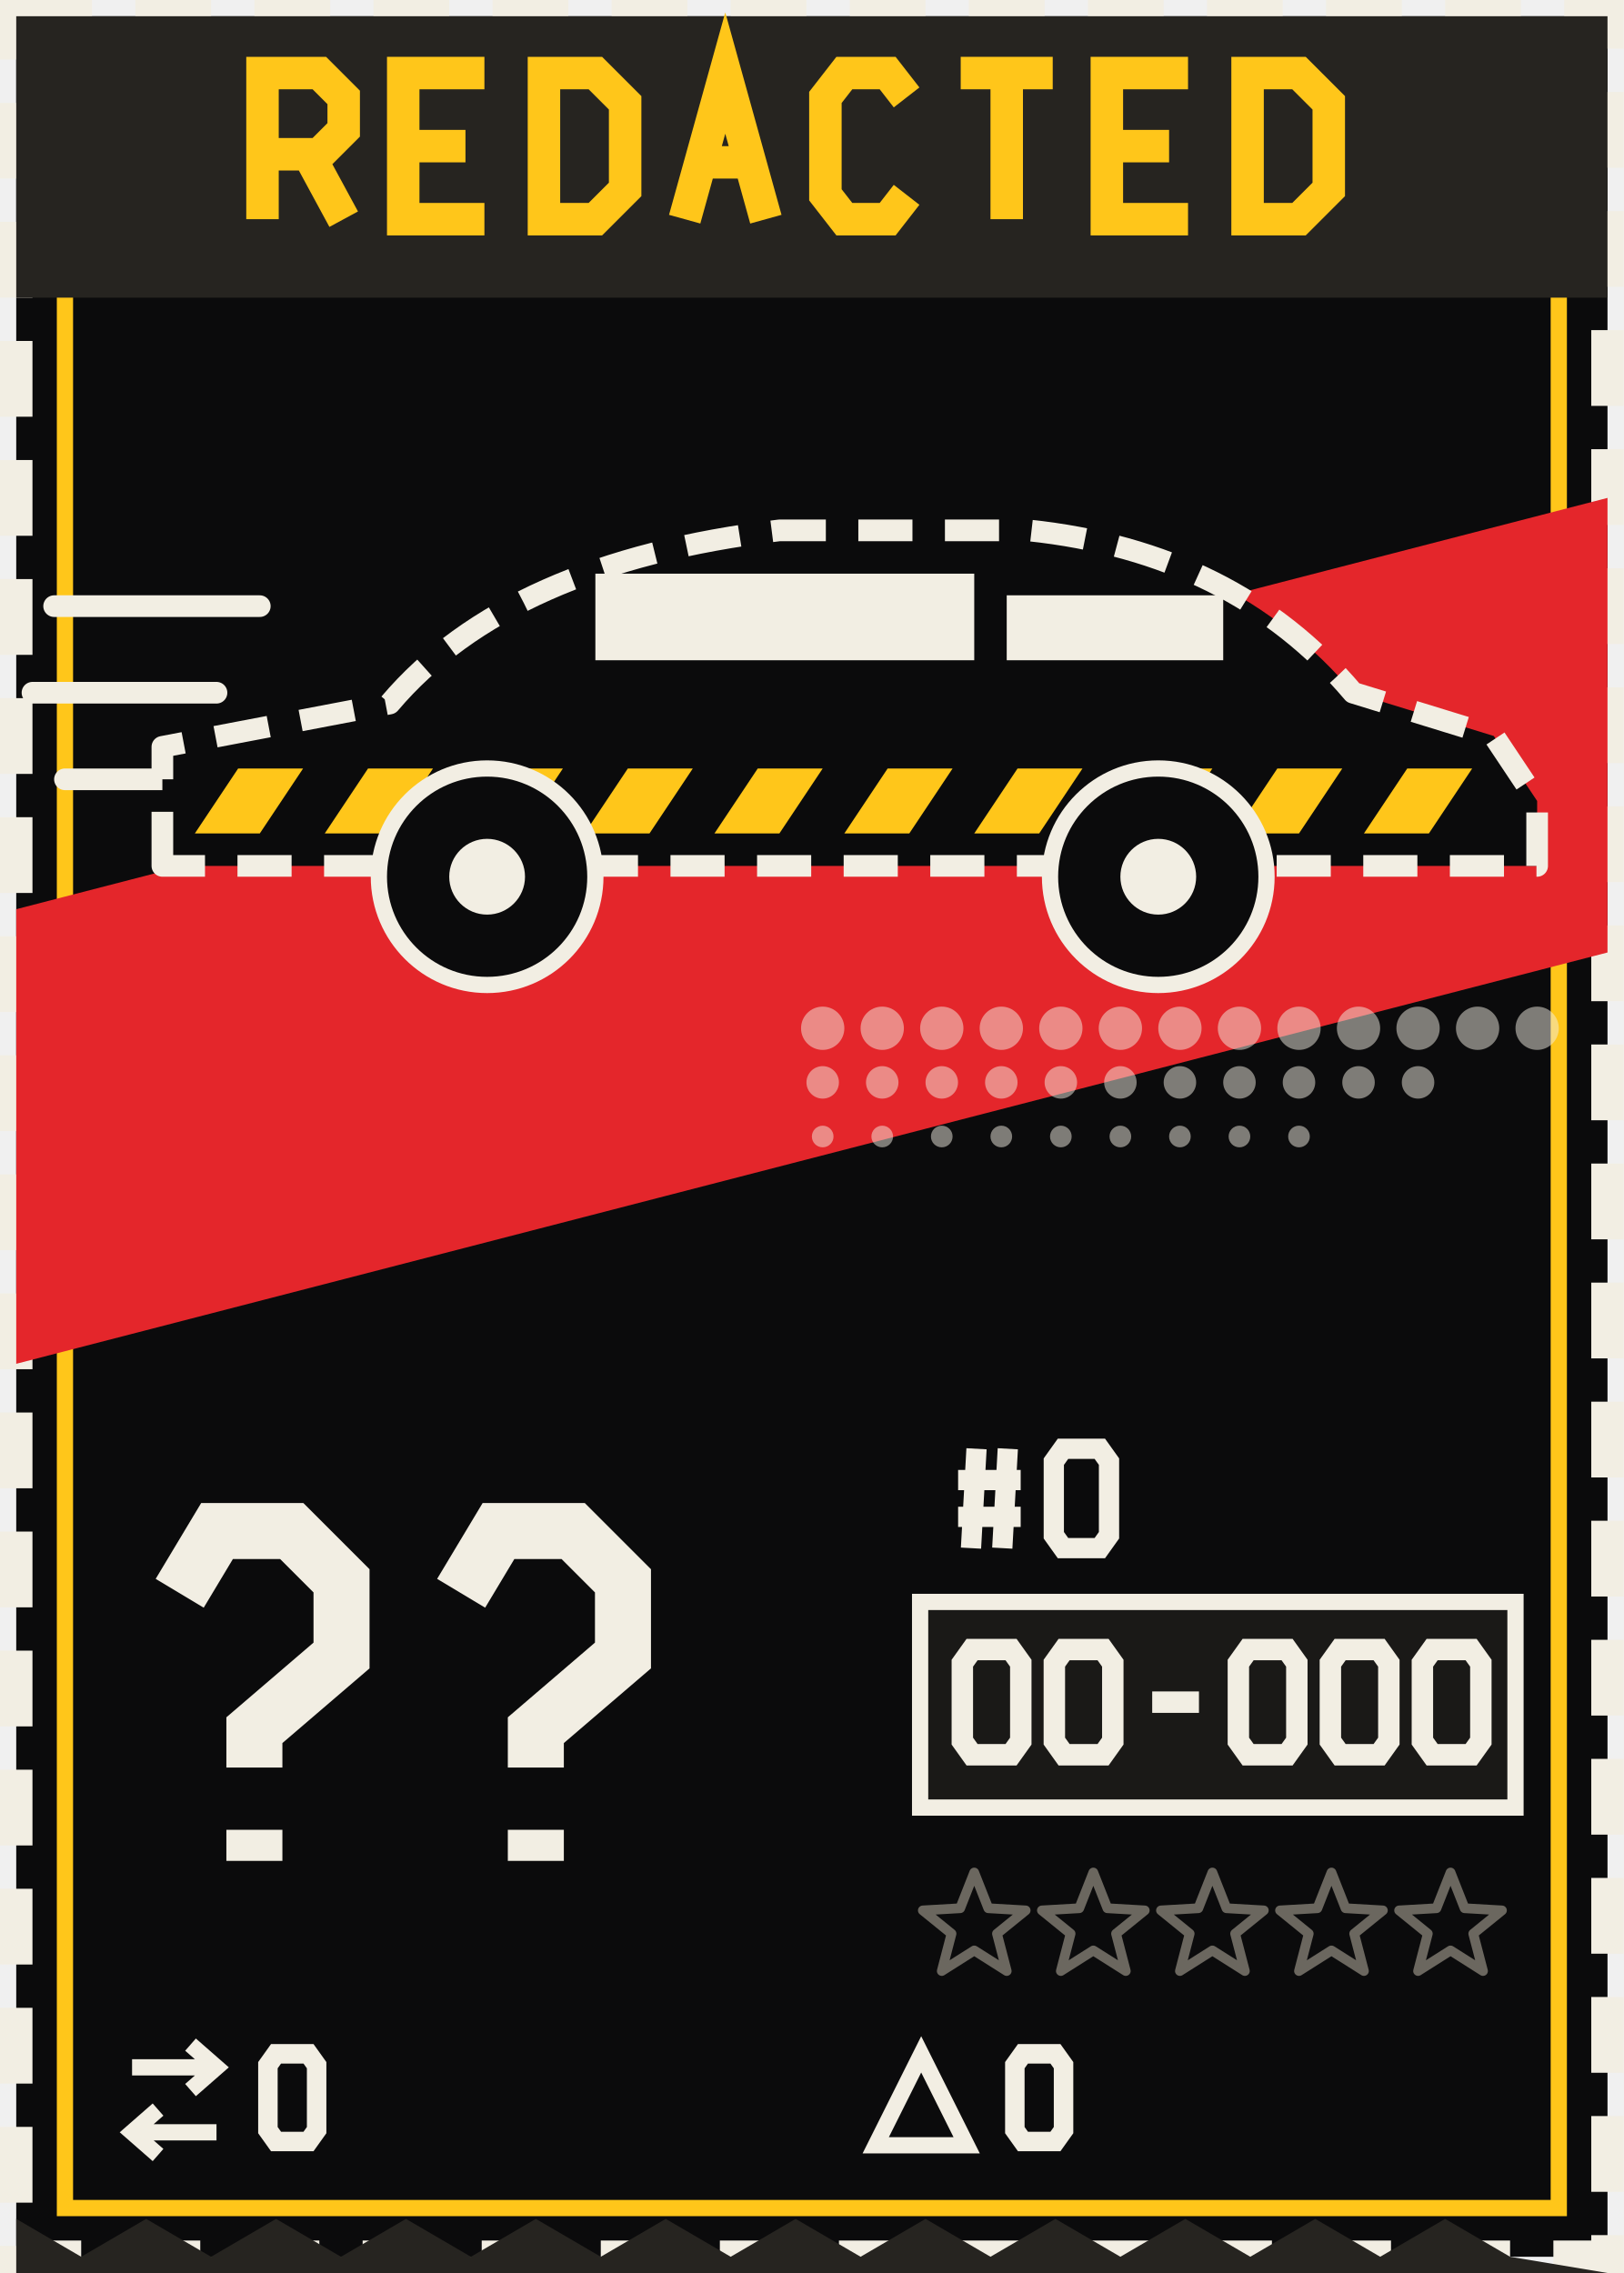
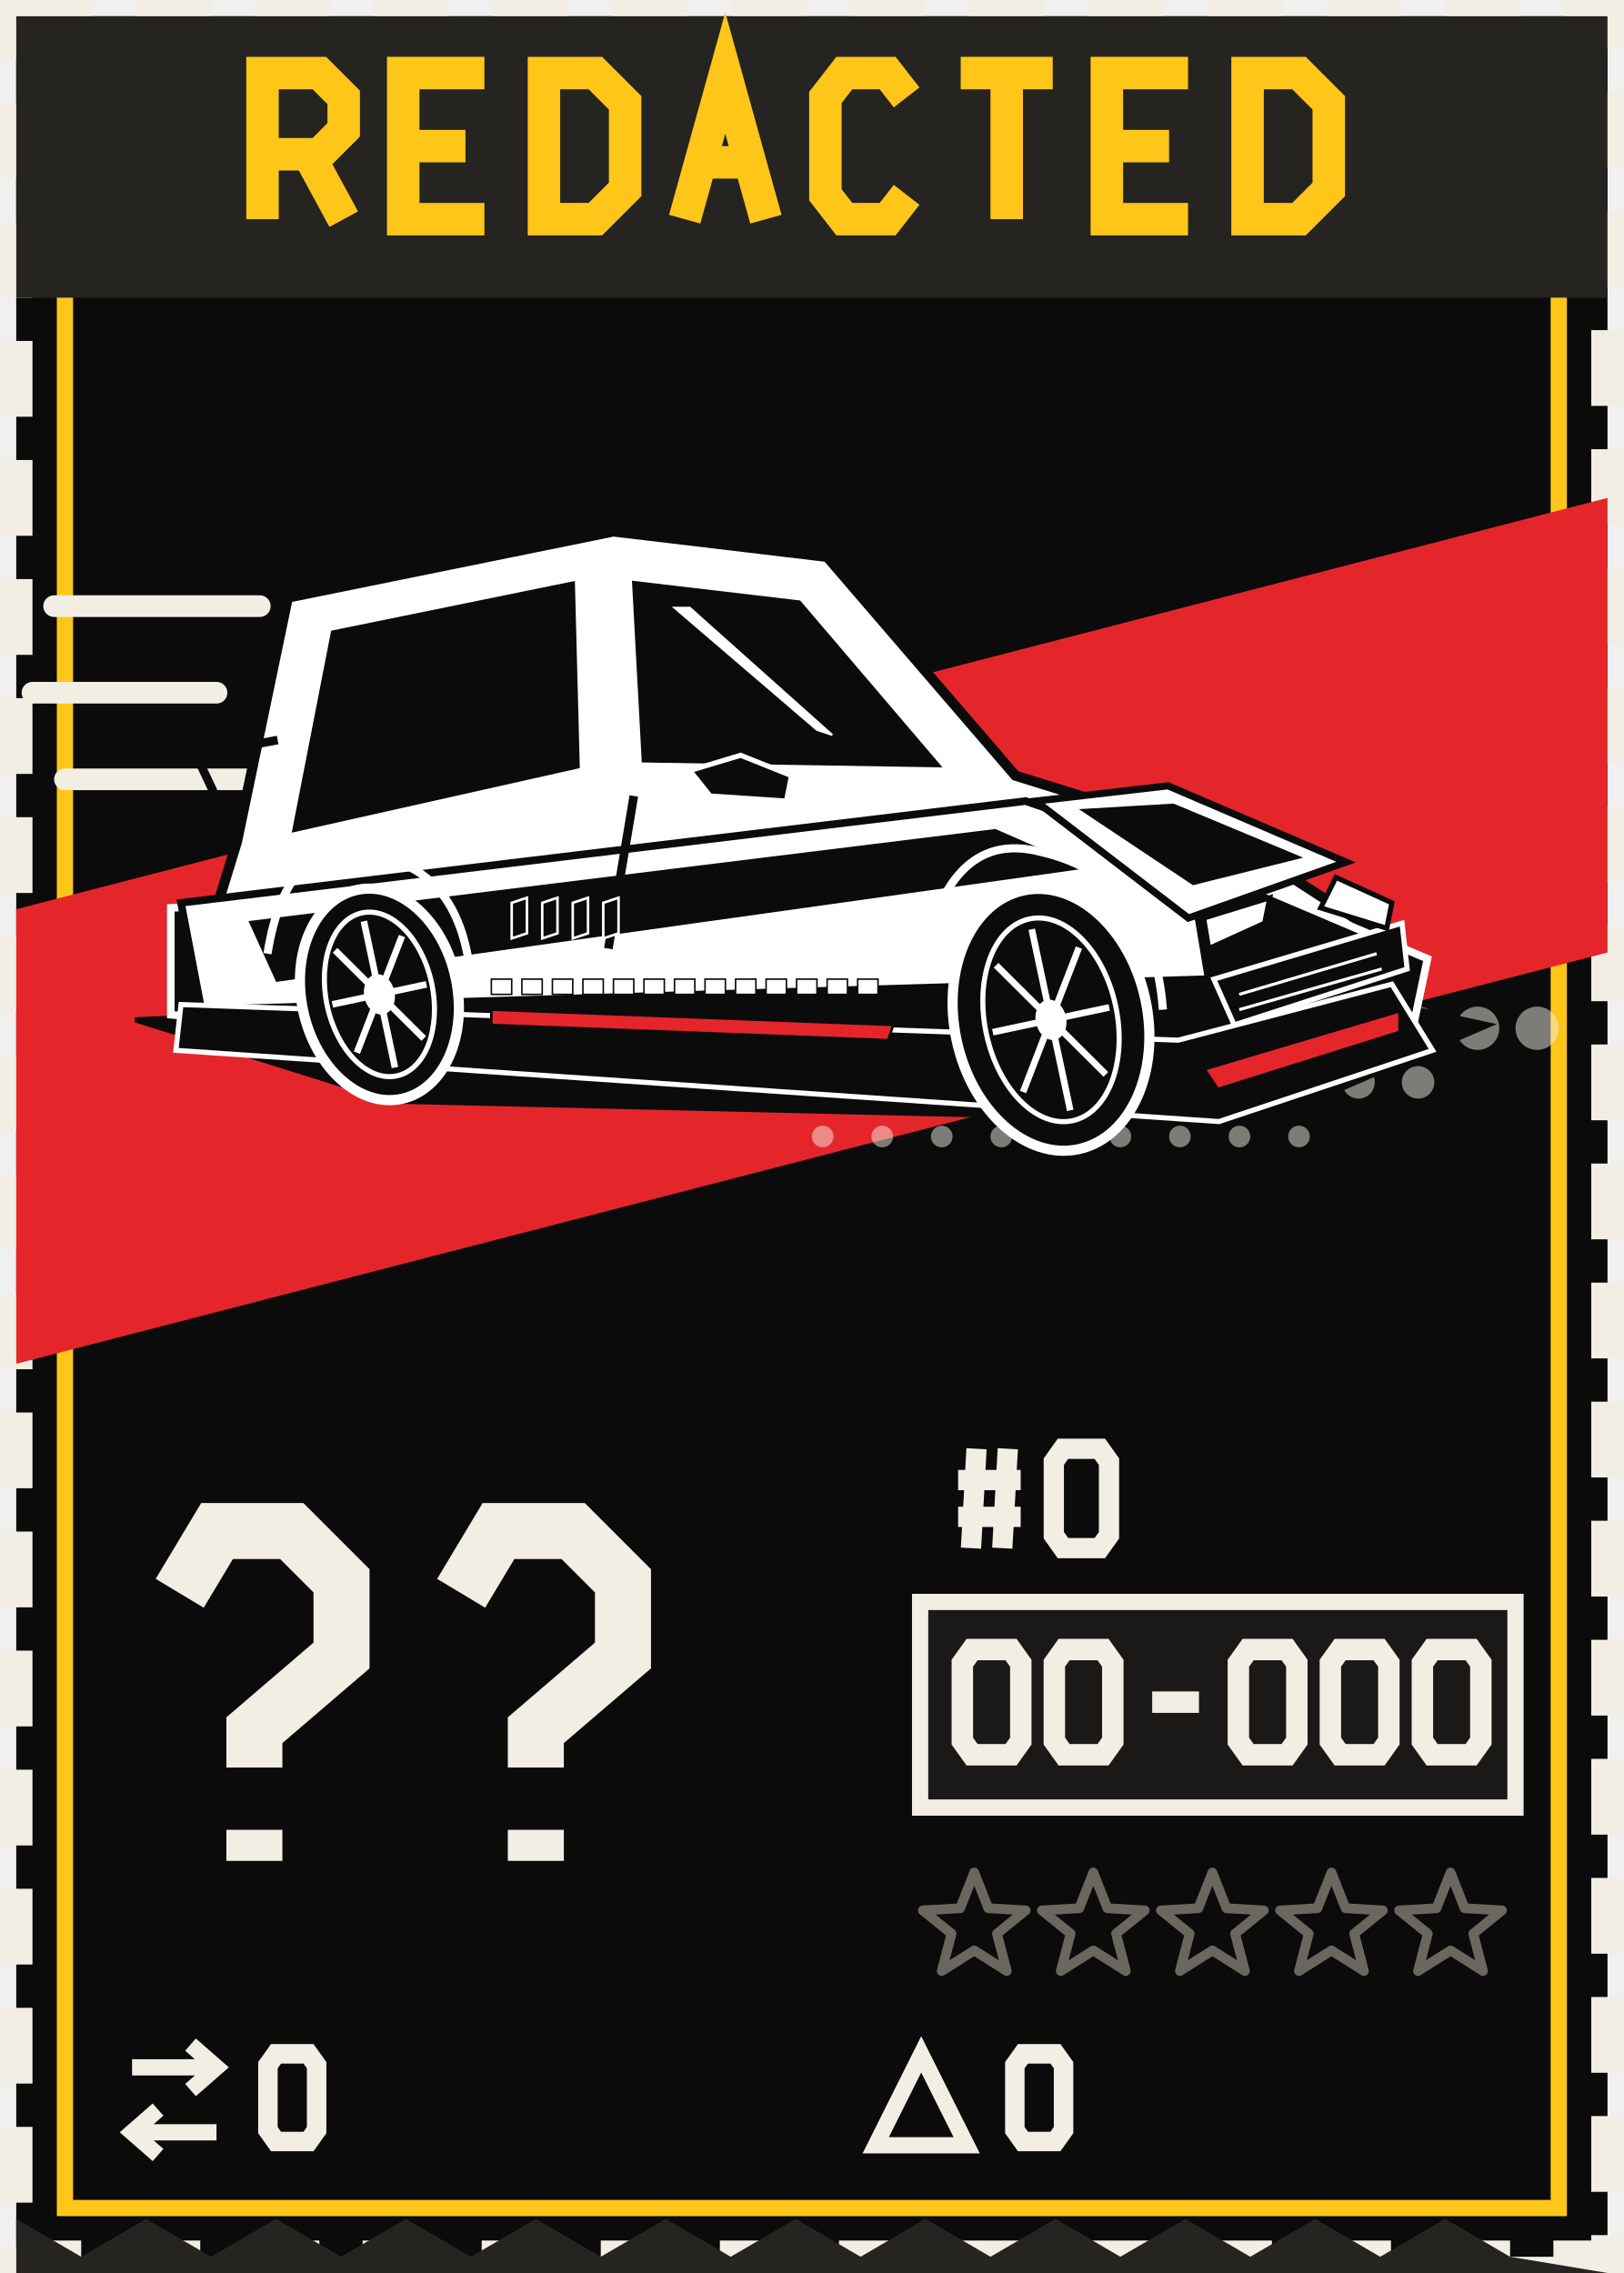
<svg xmlns="http://www.w3.org/2000/svg" viewBox="0 0 300 420" width="300" height="420">
  <rect x="3" y="3" width="294" height="414" fill="#0b0b0c" stroke="#f2eee3" stroke-width="6" stroke-dasharray="14 8" />
  <rect x="12" y="12" width="276" height="396" fill="none" stroke="#ffc61a" stroke-width="3" />
  <rect x="3" y="3" width="294" height="52" fill="#262420" />
  <g fill="none" stroke="#ffc61a" stroke-width="12" stroke-linejoin="miter" stroke-linecap="butt">
    <path d="M5 59V5H26L35 14V26L26 35H5M22 35L35 59" transform="translate(46 11) scale(0.5)" />
    <path d="M35 5H5V59H35M5 32H28" transform="translate(72 11) scale(0.5)" />
    <path d="M5 5H24L35 16V48L24 59H5Z" transform="translate(98 11) scale(0.5)" />
    <path d="M5 59L20 5L35 59M12 38H28" transform="translate(124 11) scale(0.5)" />
    <path d="M35 14L28 5H12L5 14V50L12 59H28L35 50" transform="translate(150 11) scale(0.5)" />
    <path d="M3 5H37M20 5V59" transform="translate(176 11) scale(0.5)" />
    <path d="M35 5H5V59H35M5 32H28" transform="translate(202 11) scale(0.5)" />
    <path d="M5 5H24L35 16V48L24 59H5Z" transform="translate(228 11) scale(0.5)" />
  </g>
  <polygon points="3,168 297,92 297,176 3,252" fill="#e4262b" />
  <path d="M10 112H48M6 128H40M12 144H46" fill="none" stroke="#f2eee3" stroke-width="4" stroke-linecap="round" />
  <g fill="#f2eee3" fill-opacity="0.5">
    <circle cx="152" cy="190" r="4" />
    <circle cx="163" cy="190" r="4" />
    <circle cx="174" cy="190" r="4" />
    <circle cx="185" cy="190" r="4" />
    <circle cx="196" cy="190" r="4" />
    <circle cx="207" cy="190" r="4" />
    <circle cx="218" cy="190" r="4" />
    <circle cx="229" cy="190" r="4" />
    <circle cx="240" cy="190" r="4" />
    <circle cx="251" cy="190" r="4" />
    <circle cx="262" cy="190" r="4" />
    <circle cx="273" cy="190" r="4" />
    <circle cx="284" cy="190" r="4" />
    <circle cx="152" cy="200" r="3" />
    <circle cx="163" cy="200" r="3" />
    <circle cx="174" cy="200" r="3" />
    <circle cx="185" cy="200" r="3" />
    <circle cx="196" cy="200" r="3" />
    <circle cx="207" cy="200" r="3" />
    <circle cx="218" cy="200" r="3" />
    <circle cx="229" cy="200" r="3" />
    <circle cx="240" cy="200" r="3" />
    <circle cx="251" cy="200" r="3" />
    <circle cx="262" cy="200" r="3" />
    <circle cx="152" cy="210" r="2" />
    <circle cx="163" cy="210" r="2" />
    <circle cx="174" cy="210" r="2" />
    <circle cx="185" cy="210" r="2" />
    <circle cx="196" cy="210" r="2" />
    <circle cx="207" cy="210" r="2" />
    <circle cx="218" cy="210" r="2" />
    <circle cx="229" cy="210" r="2" />
    <circle cx="240" cy="210" r="2" />
  </g>
-   <g transform="translate(14 0)" stroke-linejoin="round">
-     <path d="M16 160V138L58 130Q80 104 130 98L176 98Q214 102 236 128L262 136L270 148V160Z" fill="#0b0b0c" stroke="#f2eee3" stroke-width="4" stroke-dasharray="10 6" />
-     <polygon points="22,154 30,142 42,142 34,154" fill="#ffc61a" />
-     <polygon points="46,154 54,142 66,142 58,154" fill="#ffc61a" />
-     <polygon points="70,154 78,142 90,142 82,154" fill="#ffc61a" />
-     <polygon points="94,154 102,142 114,142 106,154" fill="#ffc61a" />
-     <polygon points="118,154 126,142 138,142 130,154" fill="#ffc61a" />
-     <polygon points="142,154 150,142 162,142 154,154" fill="#ffc61a" />
-     <polygon points="166,154 174,142 186,142 178,154" fill="#ffc61a" />
-     <polygon points="190,154 198,142 210,142 202,154" fill="#ffc61a" />
-     <polygon points="214,154 222,142 234,142 226,154" fill="#ffc61a" />
-     <polygon points="238,154 246,142 258,142 250,154" fill="#ffc61a" />
-     <rect x="96" y="106" width="70" height="16" fill="#f2eee3" />
-     <rect x="172" y="110" width="40" height="12" fill="#f2eee3" />
-     <circle cx="76" cy="162" r="20" fill="#0b0b0c" stroke="#f2eee3" stroke-width="3" />
-     <circle cx="76" cy="162" r="7" fill="#f2eee3" />
-     <circle cx="200" cy="162" r="20" fill="#0b0b0c" stroke="#f2eee3" stroke-width="3" />
-     <circle cx="200" cy="162" r="7" fill="#f2eee3" />
+   <g transform="translate(9 70) scale(.94)">
+     <g stroke-linejoin="miter">
+       <path d="M17 126L68 142L239 146L283 127L232 116Z" fill="#0b0b0c" stroke="#0b0b0c" stroke-width="1" />
+       <path d="M37 91L47 43L111 30L153 35L190 78L235 92L269 114L230 129L29 117Z" fill="#ffffff" stroke="#0b0b0c" stroke-width="2" />
+       <path d="M24 104L224 94L271 114L267 133L228 145L24 125Z" fill="#0b0b0c" stroke="#ffffff" stroke-width="1.5" />
+       <path d="M26 103L192 83L224 94L228 118L30 124Z" fill="#ffffff" stroke="#0b0b0c" stroke-width="1.5" />
+       <path d="M40 107L186 89L202 96L45 118Z" fill="#0b0b0c" stroke="#0b0b0c" stroke-width="1" />
+       <path d="M55 49L104 39L105 77L47 90ZM114 39L148 43L177 77L116 76Z" fill="#0b0b0c" stroke="#ffffff" stroke-width="1.2" />
+       <path d="M123 45L126 45L154 70L151 69Z" fill="#ffffff" stroke="#ffffff" stroke-width="0.4" />
+       <path d="M37 91L29 74L45 71M49 36L110 23L152 28L153 35M115 82L110 112" fill="none" stroke="#0b0b0c" stroke-width="1.7" />
+       <path d="M194 83L220 80L255 95L224 106Z" fill="#ffffff" stroke="#0b0b0c" stroke-width="1.4" />
+       <path d="M204 85L221 84L245 94L225 99Z" fill="#0b0b0c" stroke="#0b0b0c" stroke-width="1" />
+       <path d="M229 118L266 107L267 116L233 127Z" fill="#0b0b0c" stroke="#ffffff" stroke-width="1" />
+       <path d="M234 121L261 113M234 124L262 116" fill="none" stroke="#ffffff" stroke-width="0.6" />
+       <path d="M227 106L240 102L239 107L228 112ZM253 98L264 103L263 108L250 104Z" fill="#ffffff" stroke="#0b0b0c" stroke-width="1" />
+       <path d="M26 123L222 130L264 119L272 132L230 146L25 132Z" fill="#0b0b0c" stroke="#ffffff" stroke-width="1" />
+       <g transform="translate(65 121) rotate(-12)">
+         <ellipse rx="15.33" ry="21" fill="#0b0b0c" stroke="#ffffff" stroke-width="2" />
+         <ellipse rx="10.5" ry="16.38" fill="#0b0b0c" stroke="#ffffff" stroke-width="1" />
+         <path d="M0 -14.7V14.7M-9.45 0H9.45M-6.72 -10.29L6.72 10.29M-6.72 10.29L6.72 -10.29" stroke="#ffffff" stroke-width="1.3" />
+         <ellipse rx="3" ry="4" fill="#ffffff" />
+       </g>
+       <g transform="translate(197 126) rotate(-12)">
+         <ellipse rx="18.98" ry="26" fill="#0b0b0c" stroke="#ffffff" stroke-width="2" />
+         <ellipse rx="13" ry="20.28" fill="#0b0b0c" stroke="#ffffff" stroke-width="1" />
+         <path d="M0 -18.2V18.2M-11.7 0H11.7M-8.32 -12.74L8.32 12.74M-8.32 12.74L8.32 -12.74" stroke="#ffffff" stroke-width="1.3" />
+         <ellipse rx="3" ry="4" fill="#ffffff" />
+       </g>
+       <path d="M43 113Q47 88 65 94Q81 97 83 118M171 118Q176 88 195 93Q217 98 219 124" fill="none" stroke="#ffffff" stroke-width="1.6" />
+       <path d="M126 77L136 74L146 78L145 83L130 82Z" fill="#0b0b0c" stroke="#ffffff" stroke-width="1" />
+       <path d="M87 124L166 127L165 130L87 127Z" fill="#e4262b" stroke="#0b0b0c" stroke-width="0.5" />
+       <path d="M228 136L265 125L265 128L230 139Z" fill="#e4262b" stroke="#e4262b" stroke-width="0.5" />
+     </g>
+     <path d="M91 103l3 -1v7l-3 1Z" fill="#0b0b0c" stroke="#ffffff" stroke-width=".5" />
+     <path d="M97 103l3 -1v7l-3 1Z" fill="#0b0b0c" stroke="#ffffff" stroke-width=".5" />
+     <path d="M103 103l3 -1v7l-3 1Z" fill="#0b0b0c" stroke="#ffffff" stroke-width=".5" />
+     <path d="M109 103l3 -1v7l-3 1Z" fill="#0b0b0c" stroke="#ffffff" stroke-width=".5" />
+     <path d="M87 118h4v3h-4Z" fill="#ffffff" stroke="#0b0b0c" stroke-width=".3" />
+     <path d="M93 118h4v3h-4Z" fill="#ffffff" stroke="#0b0b0c" stroke-width=".3" />
+     <path d="M99 118h4v3h-4Z" fill="#ffffff" stroke="#0b0b0c" stroke-width=".3" />
+     <path d="M105 118h4v3h-4Z" fill="#ffffff" stroke="#0b0b0c" stroke-width=".3" />
+     <path d="M111 118h4v3h-4Z" fill="#ffffff" stroke="#0b0b0c" stroke-width=".3" />
+     <path d="M117 118h4v3h-4Z" fill="#ffffff" stroke="#0b0b0c" stroke-width=".3" />
+     <path d="M123 118h4v3h-4Z" fill="#ffffff" stroke="#0b0b0c" stroke-width=".3" />
+     <path d="M129 118h4v3h-4Z" fill="#ffffff" stroke="#0b0b0c" stroke-width=".3" />
+     <path d="M135 118h4v3h-4Z" fill="#ffffff" stroke="#0b0b0c" stroke-width=".3" />
+     <path d="M141 118h4v3h-4Z" fill="#ffffff" stroke="#0b0b0c" stroke-width=".3" />
+     <path d="M147 118h4v3h-4Z" fill="#ffffff" stroke="#0b0b0c" stroke-width=".3" />
+     <path d="M153 118h4v3h-4Z" fill="#ffffff" stroke="#0b0b0c" stroke-width=".3" />
+     <path d="M159 118h4v3h-4Z" fill="#ffffff" stroke="#0b0b0c" stroke-width=".3" />
  </g>
  <g fill="none" stroke="#f2eee3" stroke-width="9" stroke-linejoin="miter" stroke-linecap="butt">
    <path d="M8 16L14 6H26L34 14V26L20 38V44M20 54V59" transform="translate(24 276) scale(1.15)" />
    <path d="M8 16L14 6H26L34 14V26L20 38V44M20 54V59" transform="translate(76 276) scale(1.15)" />
  </g>
  <rect x="170" y="296" width="110" height="38" fill="#1a1917" stroke="#f2eee3" stroke-width="3" />
  <g fill="none" stroke="#f2eee3" stroke-width="11" stroke-linejoin="miter" stroke-linecap="butt">
    <path d="M10 5H30L35 12V52L30 59H10L5 52V12Z" transform="translate(176 303) scale(0.36)" />
    <path d="M10 5H30L35 12V52L30 59H10L5 52V12Z" transform="translate(193 303) scale(0.36)" />
    <path d="M8 32H32" transform="translate(210 303) scale(0.36)" />
    <path d="M10 5H30L35 12V52L30 59H10L5 52V12Z" transform="translate(227 303) scale(0.36)" />
    <path d="M10 5H30L35 12V52L30 59H10L5 52V12Z" transform="translate(244 303) scale(0.36)" />
    <path d="M10 5H30L35 12V52L30 59H10L5 52V12Z" transform="translate(261 303) scale(0.36)" />
  </g>
  <g fill="none" stroke="#f2eee3" stroke-width="11" stroke-linejoin="miter" stroke-linecap="butt">
    <path d="M13 5L10 59M30 5L27 59M3 22H37M3 42H37" transform="translate(176 266) scale(0.34)" />
    <path d="M10 5H30L35 12V52L30 59H10L5 52V12Z" transform="translate(193 266) scale(0.34)" />
  </g>
  <g transform="translate(170 346)" stroke-width="1.8" stroke-linejoin="round">
    <polygon transform="translate(0 0)" points="10,0 12.6,6.6 19.5,7 14.2,11.3 16,18.2 10,14.4 4,18.2 5.8,11.3 0.5,7 7.4,6.6" fill="none" stroke="#6b675f" />
    <polygon transform="translate(22 0)" points="10,0 12.6,6.6 19.5,7 14.2,11.3 16,18.2 10,14.4 4,18.2 5.8,11.3 0.5,7 7.4,6.6" fill="none" stroke="#6b675f" />
    <polygon transform="translate(44 0)" points="10,0 12.6,6.6 19.5,7 14.2,11.3 16,18.2 10,14.4 4,18.2 5.8,11.3 0.5,7 7.4,6.6" fill="none" stroke="#6b675f" />
    <polygon transform="translate(66 0)" points="10,0 12.6,6.6 19.5,7 14.2,11.3 16,18.2 10,14.4 4,18.2 5.8,11.3 0.5,7 7.4,6.6" fill="none" stroke="#6b675f" />
    <polygon transform="translate(88 0)" points="10,0 12.6,6.6 19.5,7 14.2,11.3 16,18.2 10,14.4 4,18.2 5.8,11.3 0.5,7 7.4,6.6" fill="none" stroke="#6b675f" />
  </g>
  <g transform="translate(22 376) scale(0.6)" fill="none" stroke="#f2eee3" stroke-width="5" stroke-linejoin="miter">
    <path d="M4 10H30M22 3L30 10L22 17M30 30H4M12 23L4 30L12 37" />
  </g>
  <g fill="none" stroke="#f2eee3" stroke-width="12" stroke-linejoin="miter" stroke-linecap="butt">
    <path d="M10 5H30L35 12V52L30 59H10L5 52V12Z" transform="translate(48 378) scale(0.3)" />
  </g>
  <g transform="translate(160 376) scale(0.6)" fill="none" stroke="#f2eee3" stroke-width="5" stroke-linejoin="miter">
    <path d="M3 34L17 6L31 34Z" />
  </g>
  <g fill="none" stroke="#f2eee3" stroke-width="12" stroke-linejoin="miter" stroke-linecap="butt">
    <path d="M10 5H30L35 12V52L30 59H10L5 52V12Z" transform="translate(186 378) scale(0.3)" />
  </g>
  <path d="M3 410l12 7l12 -7l12 7l12 -7l12 7l12 -7l12 7l12 -7l12 7l12 -7l12 7l12 -7l12 7l12 -7l12 7l12 -7l12 7l12 -7l12 7l12 -7l12 7l12 -7l12 7L297 420L3 420Z" fill="#262420" />
</svg>
